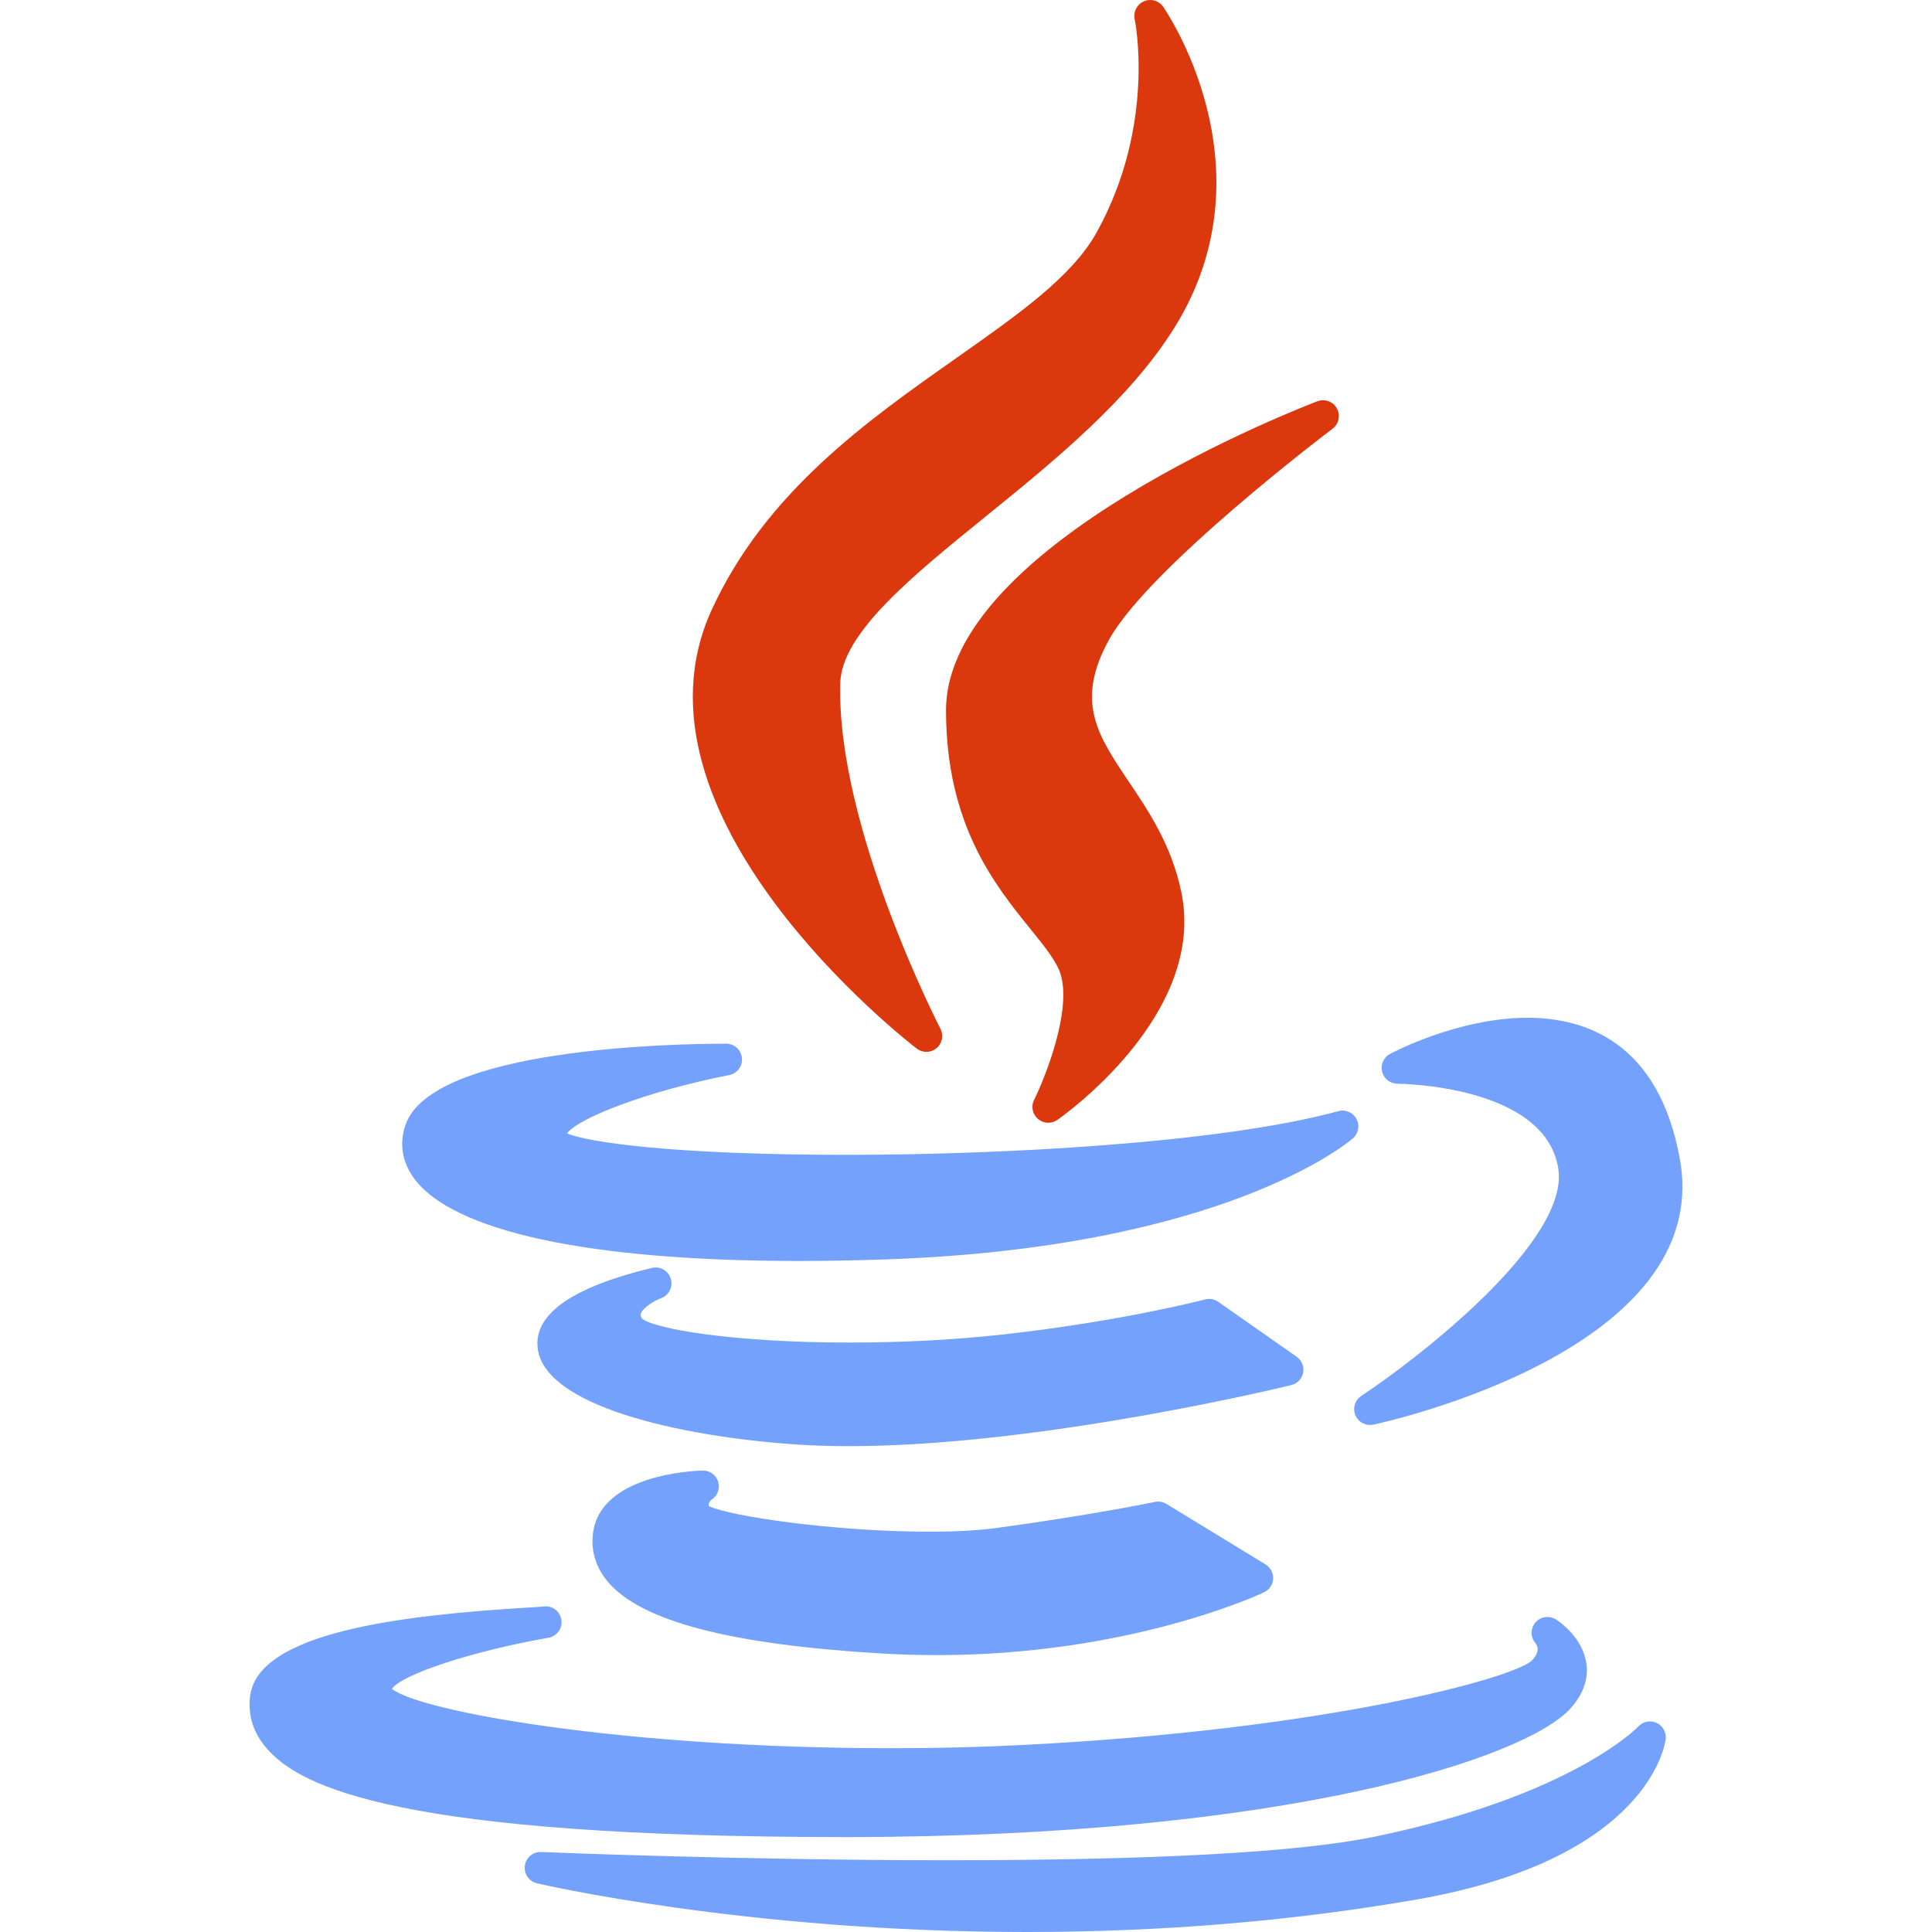
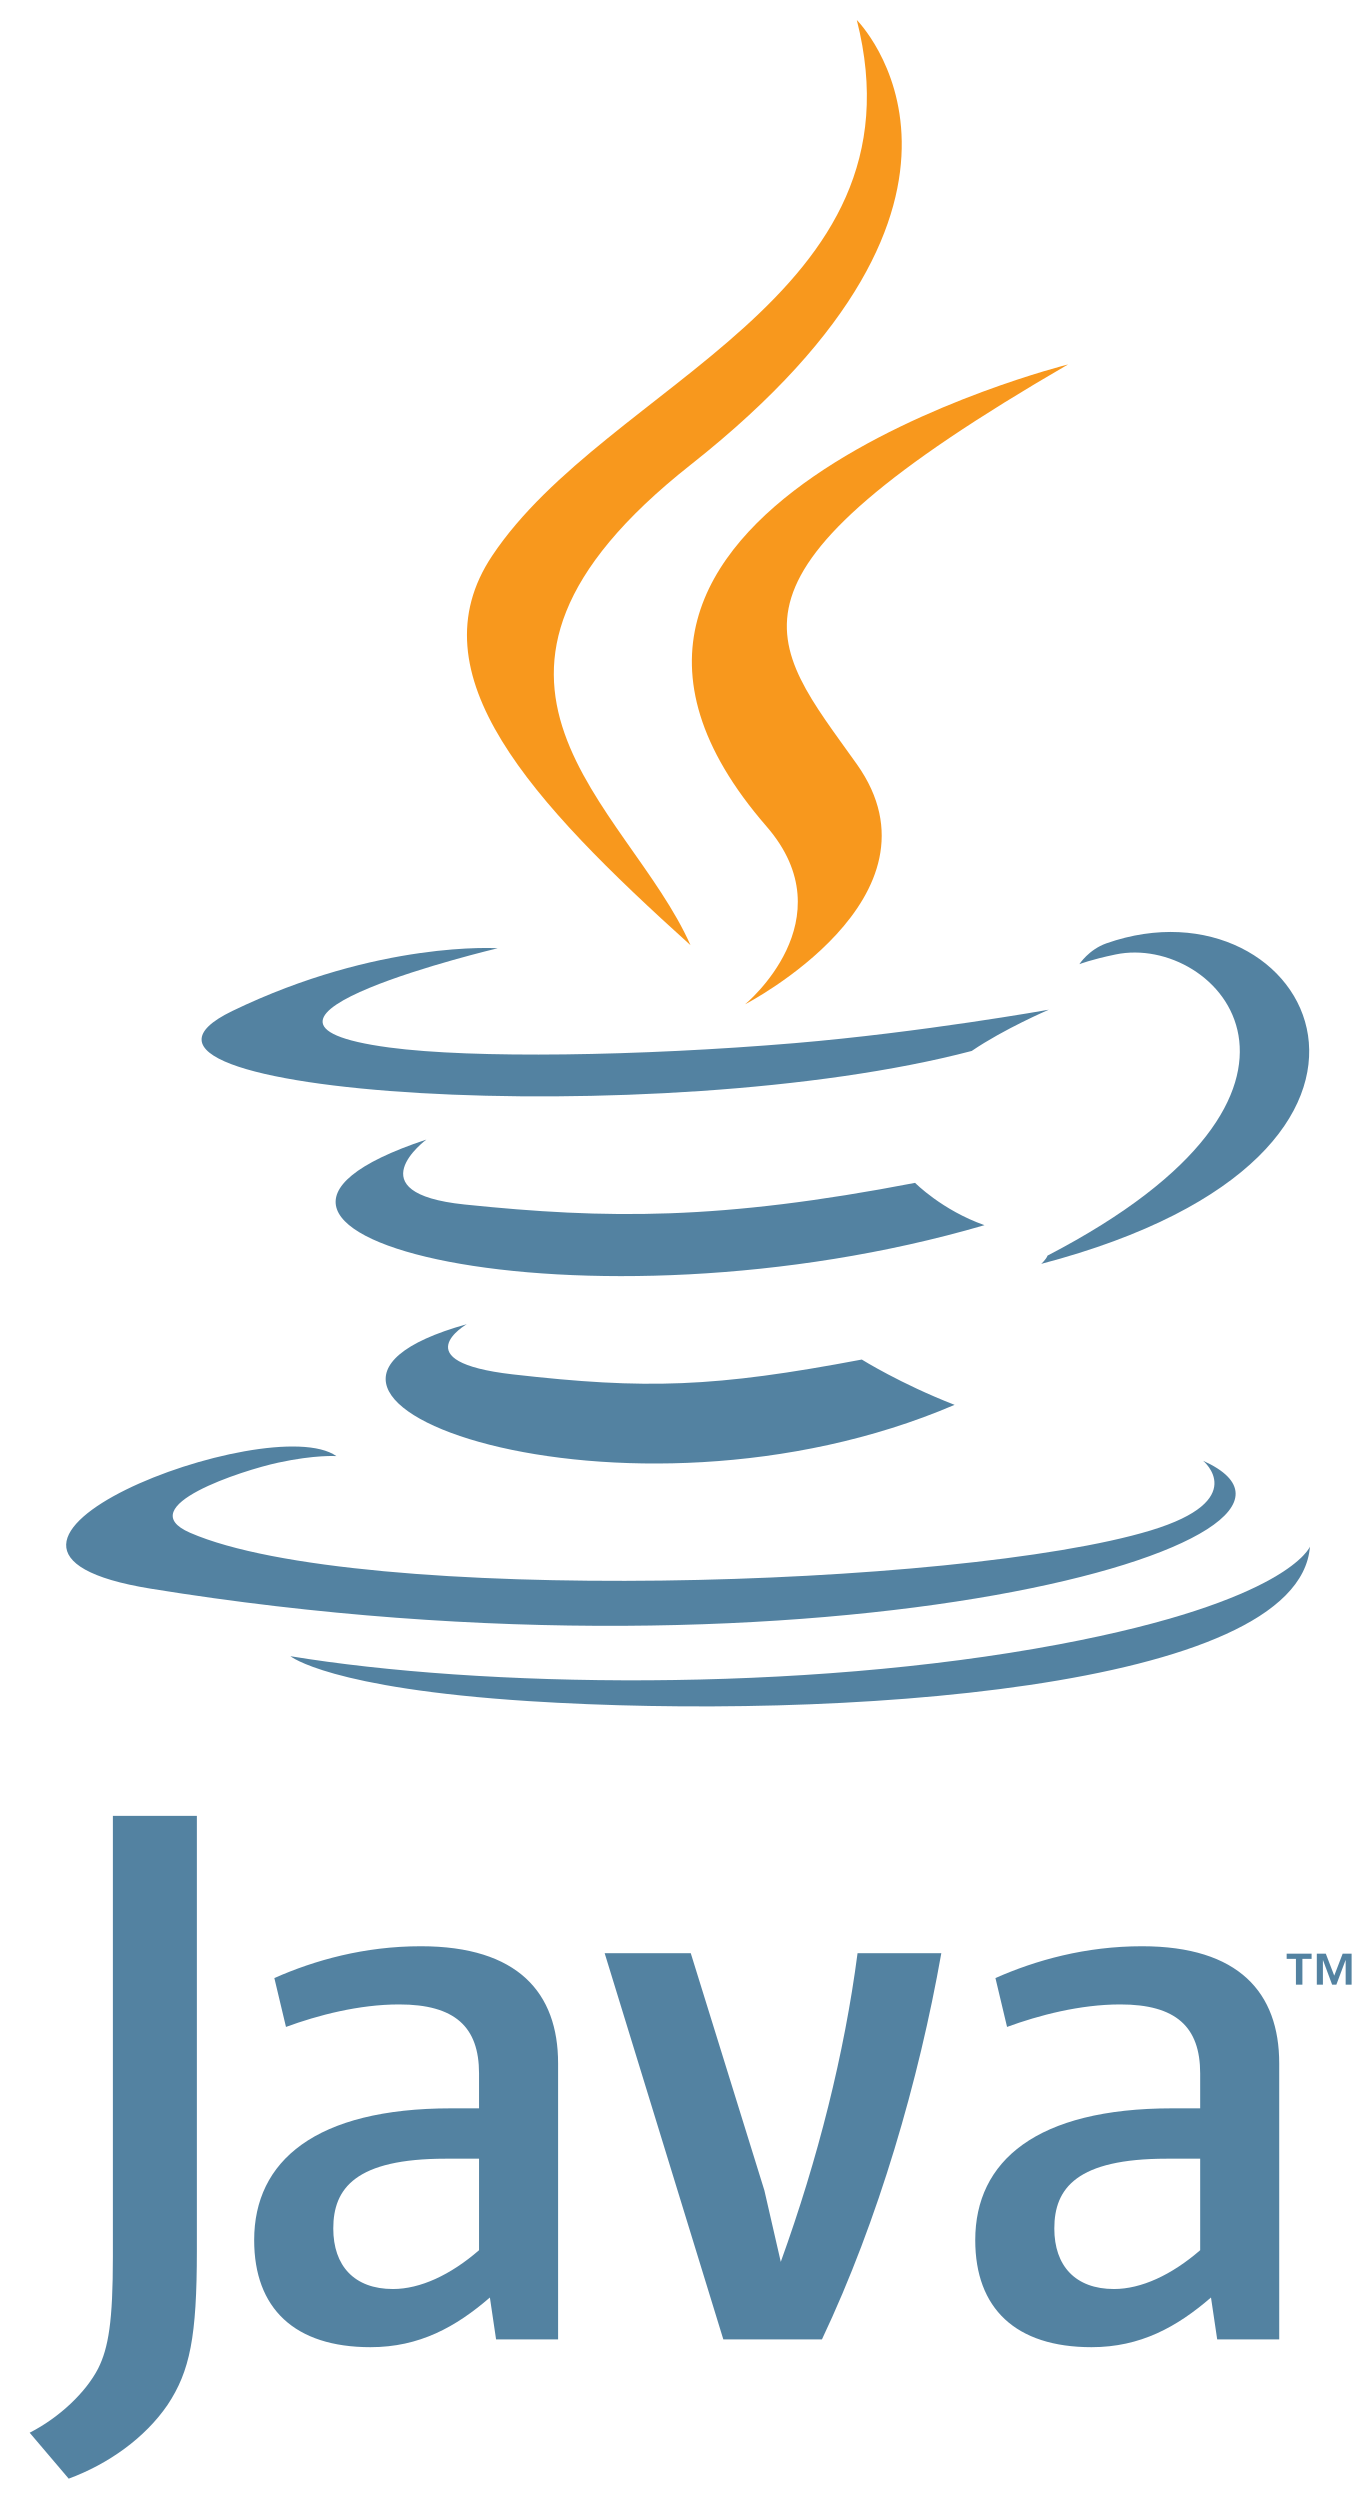
- <svg xmlns="http://www.w3.org/2000/svg" version="1.1" id="Layer_1" x="0px" y="0px" viewBox="0 0 511.998 511.998" style="enable-background:new 0 0 511.998 511.998;" xml:space="preserve">
-   <g>
-     <path style="fill:#DB380E;" d="M253.464,94.869c-23.658,16.639-50.471,35.498-64.838,66.699   c-24.954,54.435,51.062,113.812,54.311,116.313c0.755,0.581,1.659,0.871,2.56,0.871c0.957,0,1.915-0.327,2.693-0.979   c1.509-1.262,1.937-3.406,1.031-5.152c-0.275-0.53-27.561-53.53-26.547-91.552c0.359-13.243,18.892-28.266,38.512-44.171   c17.97-14.568,38.34-31.079,50.258-50.394c26.164-42.516-2.916-84.322-3.213-84.74c-1.155-1.622-3.287-2.209-5.11-1.41   c-1.821,0.804-2.83,2.773-2.414,4.72c0.059,0.277,5.714,27.923-10.022,56.406C284.203,73.25,269.959,83.268,253.464,94.869z" />
-     <path style="fill:#DB380E;" d="M353.137,113.617c1.669-1.257,2.159-3.55,1.15-5.38c-1.011-1.83-3.211-2.637-5.165-1.895   c-4.019,1.528-98.416,37.915-98.416,81.88c0,30.307,12.946,46.317,22.399,58.009c3.708,4.586,6.909,8.546,7.964,11.927   c2.97,9.743-4.066,27.353-7.025,33.317c-0.853,1.714-0.435,3.792,1.016,5.044c0.784,0.677,1.763,1.021,2.743,1.021   c0.834,0,1.672-0.248,2.396-0.752c1.623-1.128,39.667-28.026,32.844-60.433c-2.542-12.318-8.595-21.318-13.936-29.26   c-8.274-12.305-14.25-21.193-5.184-37.609C304.545,150.338,352.65,113.981,353.137,113.617z" />
-   </g>
-   <g>
-     <path style="fill:#73A1FB;" d="M107.418,298.236c-1.618,4.845-0.854,9.651,2.207,13.903c10.233,14.207,46.48,22.029,102.068,22.029   c0.003,0,0.005,0,0.007,0c7.532,0,15.484-0.148,23.629-0.44c88.875-3.181,121.839-30.869,123.199-32.046   c1.482-1.283,1.878-3.419,0.957-5.147c-0.922-1.727-2.909-2.595-4.808-2.072c-31.301,8.546-89.748,11.58-130.288,11.58   c-45.363,0-68.465-3.268-74.121-5.681c2.902-3.985,20.802-11.101,42.983-15.464c2.12-0.416,3.577-2.374,3.367-4.524   s-2.016-3.79-4.177-3.79C179.439,276.584,114.234,277.628,107.418,298.236z" />
-     <path style="fill:#73A1FB;" d="M404.812,269.718c-18.331,0-35.714,9.188-36.446,9.577c-1.695,0.908-2.555,2.852-2.09,4.72   c0.467,1.865,2.144,3.176,4.067,3.178c0.389,0,39.102,0.317,42.608,22.436c3.106,19.082-36.629,50-52.202,60.304   c-1.682,1.113-2.335,3.263-1.554,5.123c0.665,1.583,2.206,2.573,3.868,2.573c0.29,0,0.584-0.03,0.876-0.092   c3.696-0.791,90.406-19.899,81.238-70.384C439.584,276.213,420.138,269.718,404.812,269.718z" />
-     <path style="fill:#73A1FB;" d="M345.347,363.755c0.302-1.617-0.371-3.262-1.717-4.207l-20.791-14.563   c-1.014-0.71-2.295-0.933-3.485-0.618c-0.217,0.055-21.959,5.771-53.525,9.276c-12.528,1.405-26.56,2.147-40.582,2.147   c-31.558,0-52.192-3.708-55.197-6.428c-0.398-0.764-0.272-1.111-0.201-1.304c0.546-1.518,3.472-3.322,5.358-4.036   c2.083-0.771,3.206-3.033,2.558-5.157c-0.646-2.127-2.837-3.378-4.999-2.859c-20.856,5.033-31.054,12.071-30.312,20.918   c1.318,15.686,37.65,23.737,68.365,25.865c4.417,0.302,9.194,0.455,14.195,0.455c0.003,0,0.005,0,0.008,0   c51.074,0,116.55-16.025,117.204-16.188C343.825,366.666,345.044,365.375,345.347,363.755z" />
-     <path style="fill:#73A1FB;" d="M188.602,397.419c1.575-1.024,2.273-2.971,1.714-4.764c-0.557-1.793-2.234-2.971-4.118-2.946   c-2.795,0.074-27.349,1.182-29.068,16.815c-0.52,4.672,0.818,8.941,3.979,12.686c8.816,10.448,32.614,16.658,72.741,18.984   c4.747,0.285,9.569,0.428,14.334,0.428c51.015,0,85.373-15.973,86.812-16.653c1.395-0.66,2.315-2.031,2.397-3.571   s-0.687-3.001-2.003-3.806l-26.275-16.04c-0.912-0.556-2.003-0.74-3.043-0.527c-0.166,0.035-16.849,3.495-42.026,6.913   c-4.764,0.648-10.73,0.977-17.73,0.977c-25.15,0-53.124-4.109-58.489-6.8C187.749,398.613,187.848,397.975,188.602,397.419z" />
-     <path style="fill:#73A1FB;" d="M224.408,486.85c116.854-0.099,179.571-20.88,191.653-33.957c4.277-4.626,4.739-9.006,4.376-11.867   c-0.898-7.04-7.311-11.35-8.038-11.818c-1.754-1.128-4.108-0.833-5.476,0.745c-1.365,1.578-1.397,3.884-0.027,5.461   c0.737,0.948,1.163,2.535-0.992,4.692c-4.83,4.511-53.545,18.204-134.656,22.318c-11.111,0.577-22.765,0.871-34.636,0.873   c-72.623,0-125.772-9.948-132.749-15.744c2.689-3.864,21.489-10.037,41.482-13.529c2.253-0.393,3.775-2.516,3.426-4.776   c-0.349-2.259-2.432-3.814-4.709-3.519c-0.564,0.077-2.478,0.191-4.694,0.327c-32.988,2.014-71.109,6.503-73.098,23.5   c-0.604,5.179,0.935,9.881,4.576,13.973c8.909,10.01,34.516,23.319,153.558,23.319C224.406,486.85,224.406,486.85,224.408,486.85z" />
-     <path style="fill:#73A1FB;" d="M439.013,456.578c-1.652-0.764-3.604-0.378-4.836,0.952c-0.171,0.185-17.74,18.556-70.564,29.344   c-20.223,4.052-58.183,6.107-112.826,6.107c-54.745,0-106.838-2.154-107.357-2.176c-2.176-0.106-4.037,1.476-4.333,3.618   c-0.297,2.14,1.083,4.158,3.184,4.658c0.542,0.128,55.135,12.918,129.779,12.918c35.801,0,70.639-2.907,103.548-8.645   c61.361-10.757,65.657-41.183,65.81-42.473C441.632,459.078,440.662,457.342,439.013,456.578z" />
-   </g>
-   <g>
- </g>
-   <g>
- </g>
-   <g>
- </g>
-   <g>
- </g>
-   <g>
- </g>
-   <g>
- </g>
-   <g>
- </g>
-   <g>
- </g>
-   <g>
- </g>
-   <g>
- </g>
-   <g>
- </g>
-   <g>
- </g>
-   <g>
- </g>
-   <g>
- </g>
-   <g>
- </g>
+ <svg xmlns="http://www.w3.org/2000/svg" version="1.1" id="Layer_1" x="0px" y="0px" width="233.55" height="428.174" viewBox="0 0 300 550" style="enable-background:new 0 0 300 550;" xml:space="preserve">
+   <path style="fill:#5382A1;" d="M285.104,430.945h-2.038v-1.14h5.486v1.14h-2.024v5.688h-1.424V430.945z M296.046,431.242h-0.032   l-2.019,5.392h-0.924l-2.006-5.392h-0.025v5.392h-1.342v-6.828h1.975l1.86,4.835l1.854-4.835h1.968v6.828h-1.31V431.242z" />
+   <path style="fill:#5382A1;" d="M102.681,291.324c0,0-14.178,8.245,10.09,11.035c29.4,3.354,44.426,2.873,76.825-3.259   c0,0,8.518,5.341,20.414,9.967C137.38,340.195,45.634,307.264,102.681,291.324" />
+   <path style="fill:#5382A1;" d="M93.806,250.704c0,0-15.902,11.771,8.384,14.283c31.406,3.24,56.208,3.505,99.125-4.759   c0,0,5.936,6.018,15.27,9.309C128.771,295.215,30.962,271.562,93.806,250.704" />
+   <path style="fill:#F8981D;" d="M168.625,181.799c17.896,20.604-4.702,39.145-4.702,39.145s45.441-23.458,24.572-52.833   c-19.491-27.394-34.438-41.005,46.479-87.934C234.974,80.177,107.961,111.899,168.625,181.799" />
+   <path style="fill:#5382A1;" d="M264.684,321.369c0,0,10.492,8.645-11.555,15.333c-41.923,12.7-174.488,16.535-211.314,0.506   c-13.238-5.759,11.587-13.751,19.396-15.428c8.144-1.766,12.798-1.437,12.798-1.437c-14.722-10.371-95.157,20.364-40.857,29.166   C181.236,373.524,303.095,338.695,264.684,321.369" />
+   <path style="fill:#5382A1;" d="M109.499,208.617c0,0-67.431,16.016-23.879,21.832c18.389,2.462,55.047,1.905,89.193-0.956   c27.906-2.354,55.927-7.359,55.927-7.359s-9.84,4.214-16.959,9.075c-68.475,18.009-200.756,9.631-162.674-8.79   C83.313,206.851,109.499,208.617,109.499,208.617" />
+   <path style="fill:#5382A1;" d="M230.462,276.231c69.608-36.171,37.424-70.931,14.96-66.248c-5.506,1.146-7.961,2.139-7.961,2.139   s2.044-3.202,5.948-4.588c44.441-15.624,78.619,46.081-14.346,70.52C229.063,278.055,230.14,277.092,230.462,276.231" />
+   <path style="fill:#F8981D;" d="M188.495,4.399c0,0,38.55,38.563-36.563,97.862c-60.233,47.568-13.735,74.69-0.025,105.678   c-35.159-31.722-60.961-59.647-43.651-85.637C133.663,84.151,204.049,65.654,188.495,4.399" />
+   <path style="fill:#5382A1;" d="M116.339,374.246c66.815,4.277,169.417-2.373,171.847-33.988c0,0-4.671,11.985-55.219,21.503   c-57.028,10.732-127.364,9.479-169.081,2.601C63.887,364.361,72.426,371.43,116.339,374.246" />
+   <path style="fill:#5382A1;" d="M105.389,495.048c-6.303,5.467-12.96,8.536-18.934,8.536c-8.527,0-13.134-5.113-13.134-13.314   c0-8.871,4.936-15.357,24.739-15.357h7.328V495.048 M122.781,514.671v-60.742c0-15.517-8.85-25.756-30.188-25.756   c-12.457,0-23.369,3.076-32.238,6.999l2.56,10.752c6.983-2.563,16.022-4.949,24.894-4.949c12.292,0,17.58,4.949,17.58,15.181v7.677   h-6.135c-29.865,0-43.337,11.593-43.337,28.994c0,15.017,8.878,23.553,25.594,23.553c10.745,0,18.766-4.436,26.264-10.928   l1.361,9.22H122.781z" />
+   <path style="fill:#5382A1;" d="M180.825,514.671h-21.692l-26.106-84.96h18.943l16.199,52.2l3.601,15.699   c8.195-22.698,13.991-45.726,16.89-67.899h18.427C202.15,457.688,193.266,488.396,180.825,514.671" />
+   <path style="fill:#5382A1;" d="M264.038,495.048c-6.315,5.467-12.984,8.536-18.958,8.536c-8.512,0-13.131-5.113-13.131-13.314   c0-8.871,4.948-15.357,24.749-15.357h7.34V495.048 M281.428,514.671v-60.742c0-15.517-8.872-25.756-30.185-25.756   c-12.466,0-23.382,3.076-32.247,6.999l2.556,10.752c6.986-2.563,16.042-4.949,24.907-4.949c12.283,0,17.579,4.949,17.579,15.181   v7.677h-6.145c-29.874,0-43.34,11.593-43.34,28.994c0,15.017,8.871,23.553,25.584,23.553c10.751,0,18.769-4.436,26.28-10.928   l1.366,9.22H281.428z" />
+   <path style="fill:#5382A1;" d="M36.847,529.099c-4.958,7.239-12.966,12.966-21.733,16.206l-8.587-10.105   c6.673-3.424,12.396-8.954,15.055-14.105c2.3-4.581,3.252-10.485,3.252-24.604v-96.995h18.478v95.666   C43.311,514.038,41.802,521.663,36.847,529.099" />
</svg>
